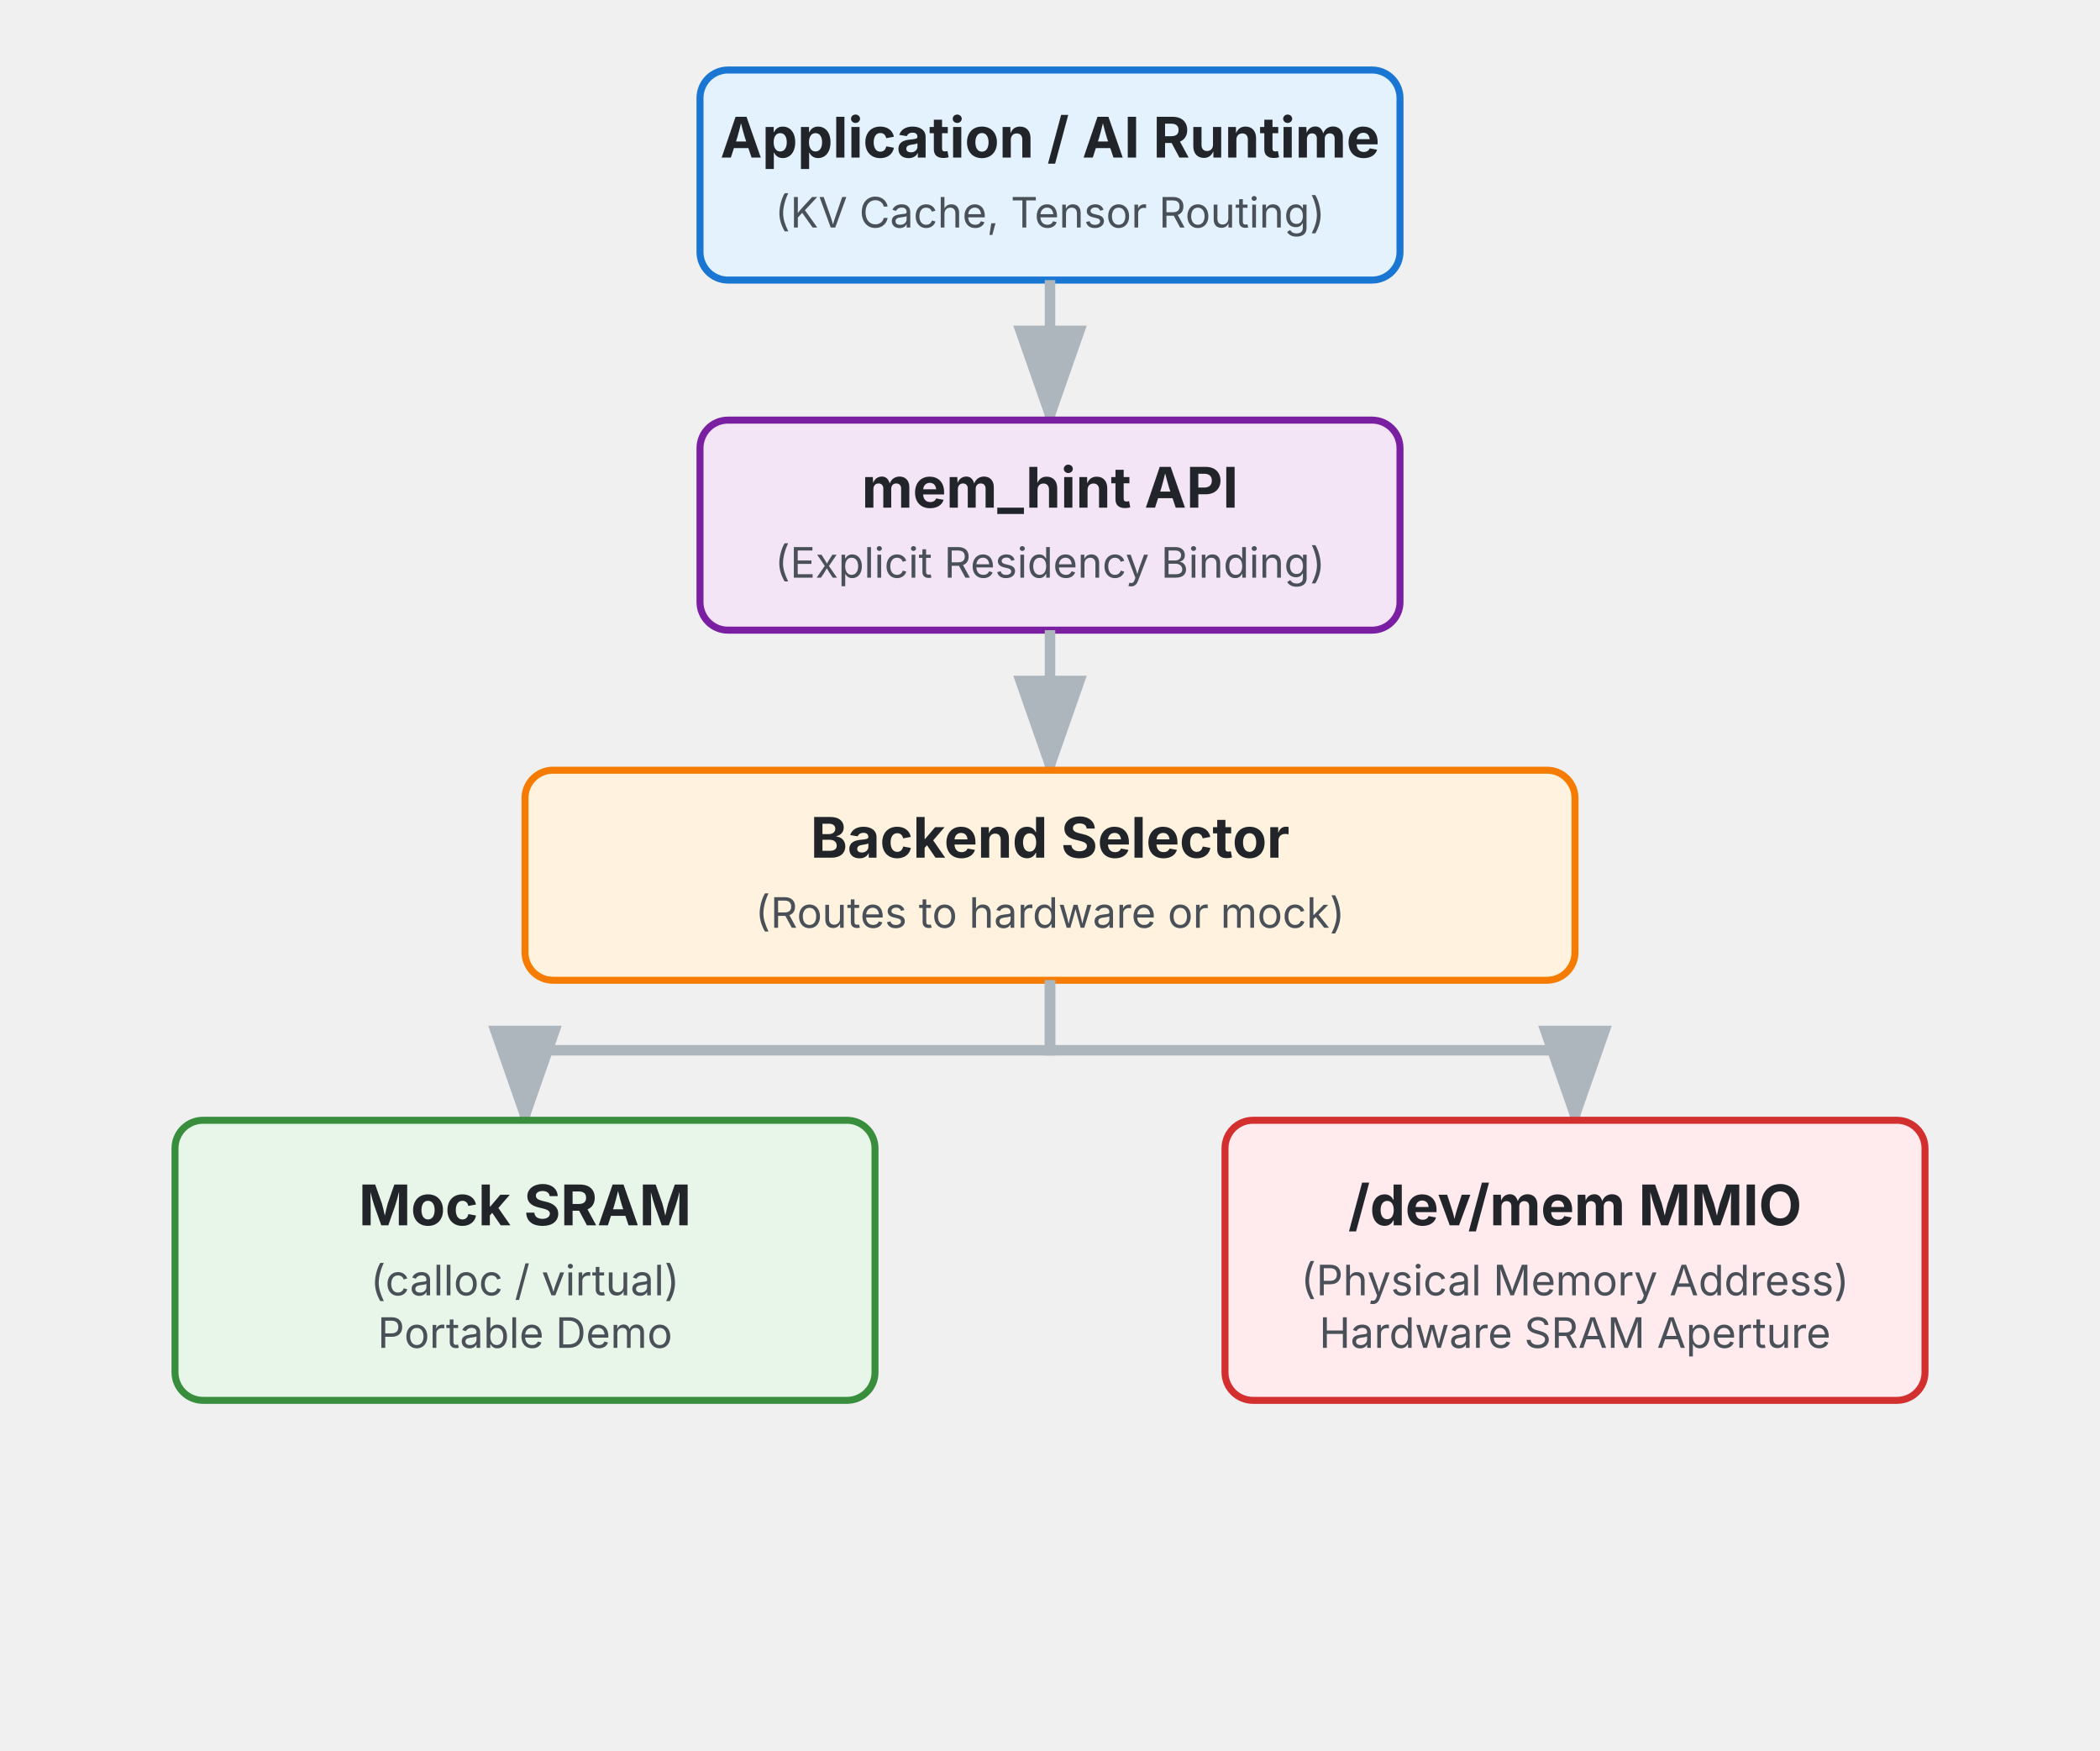
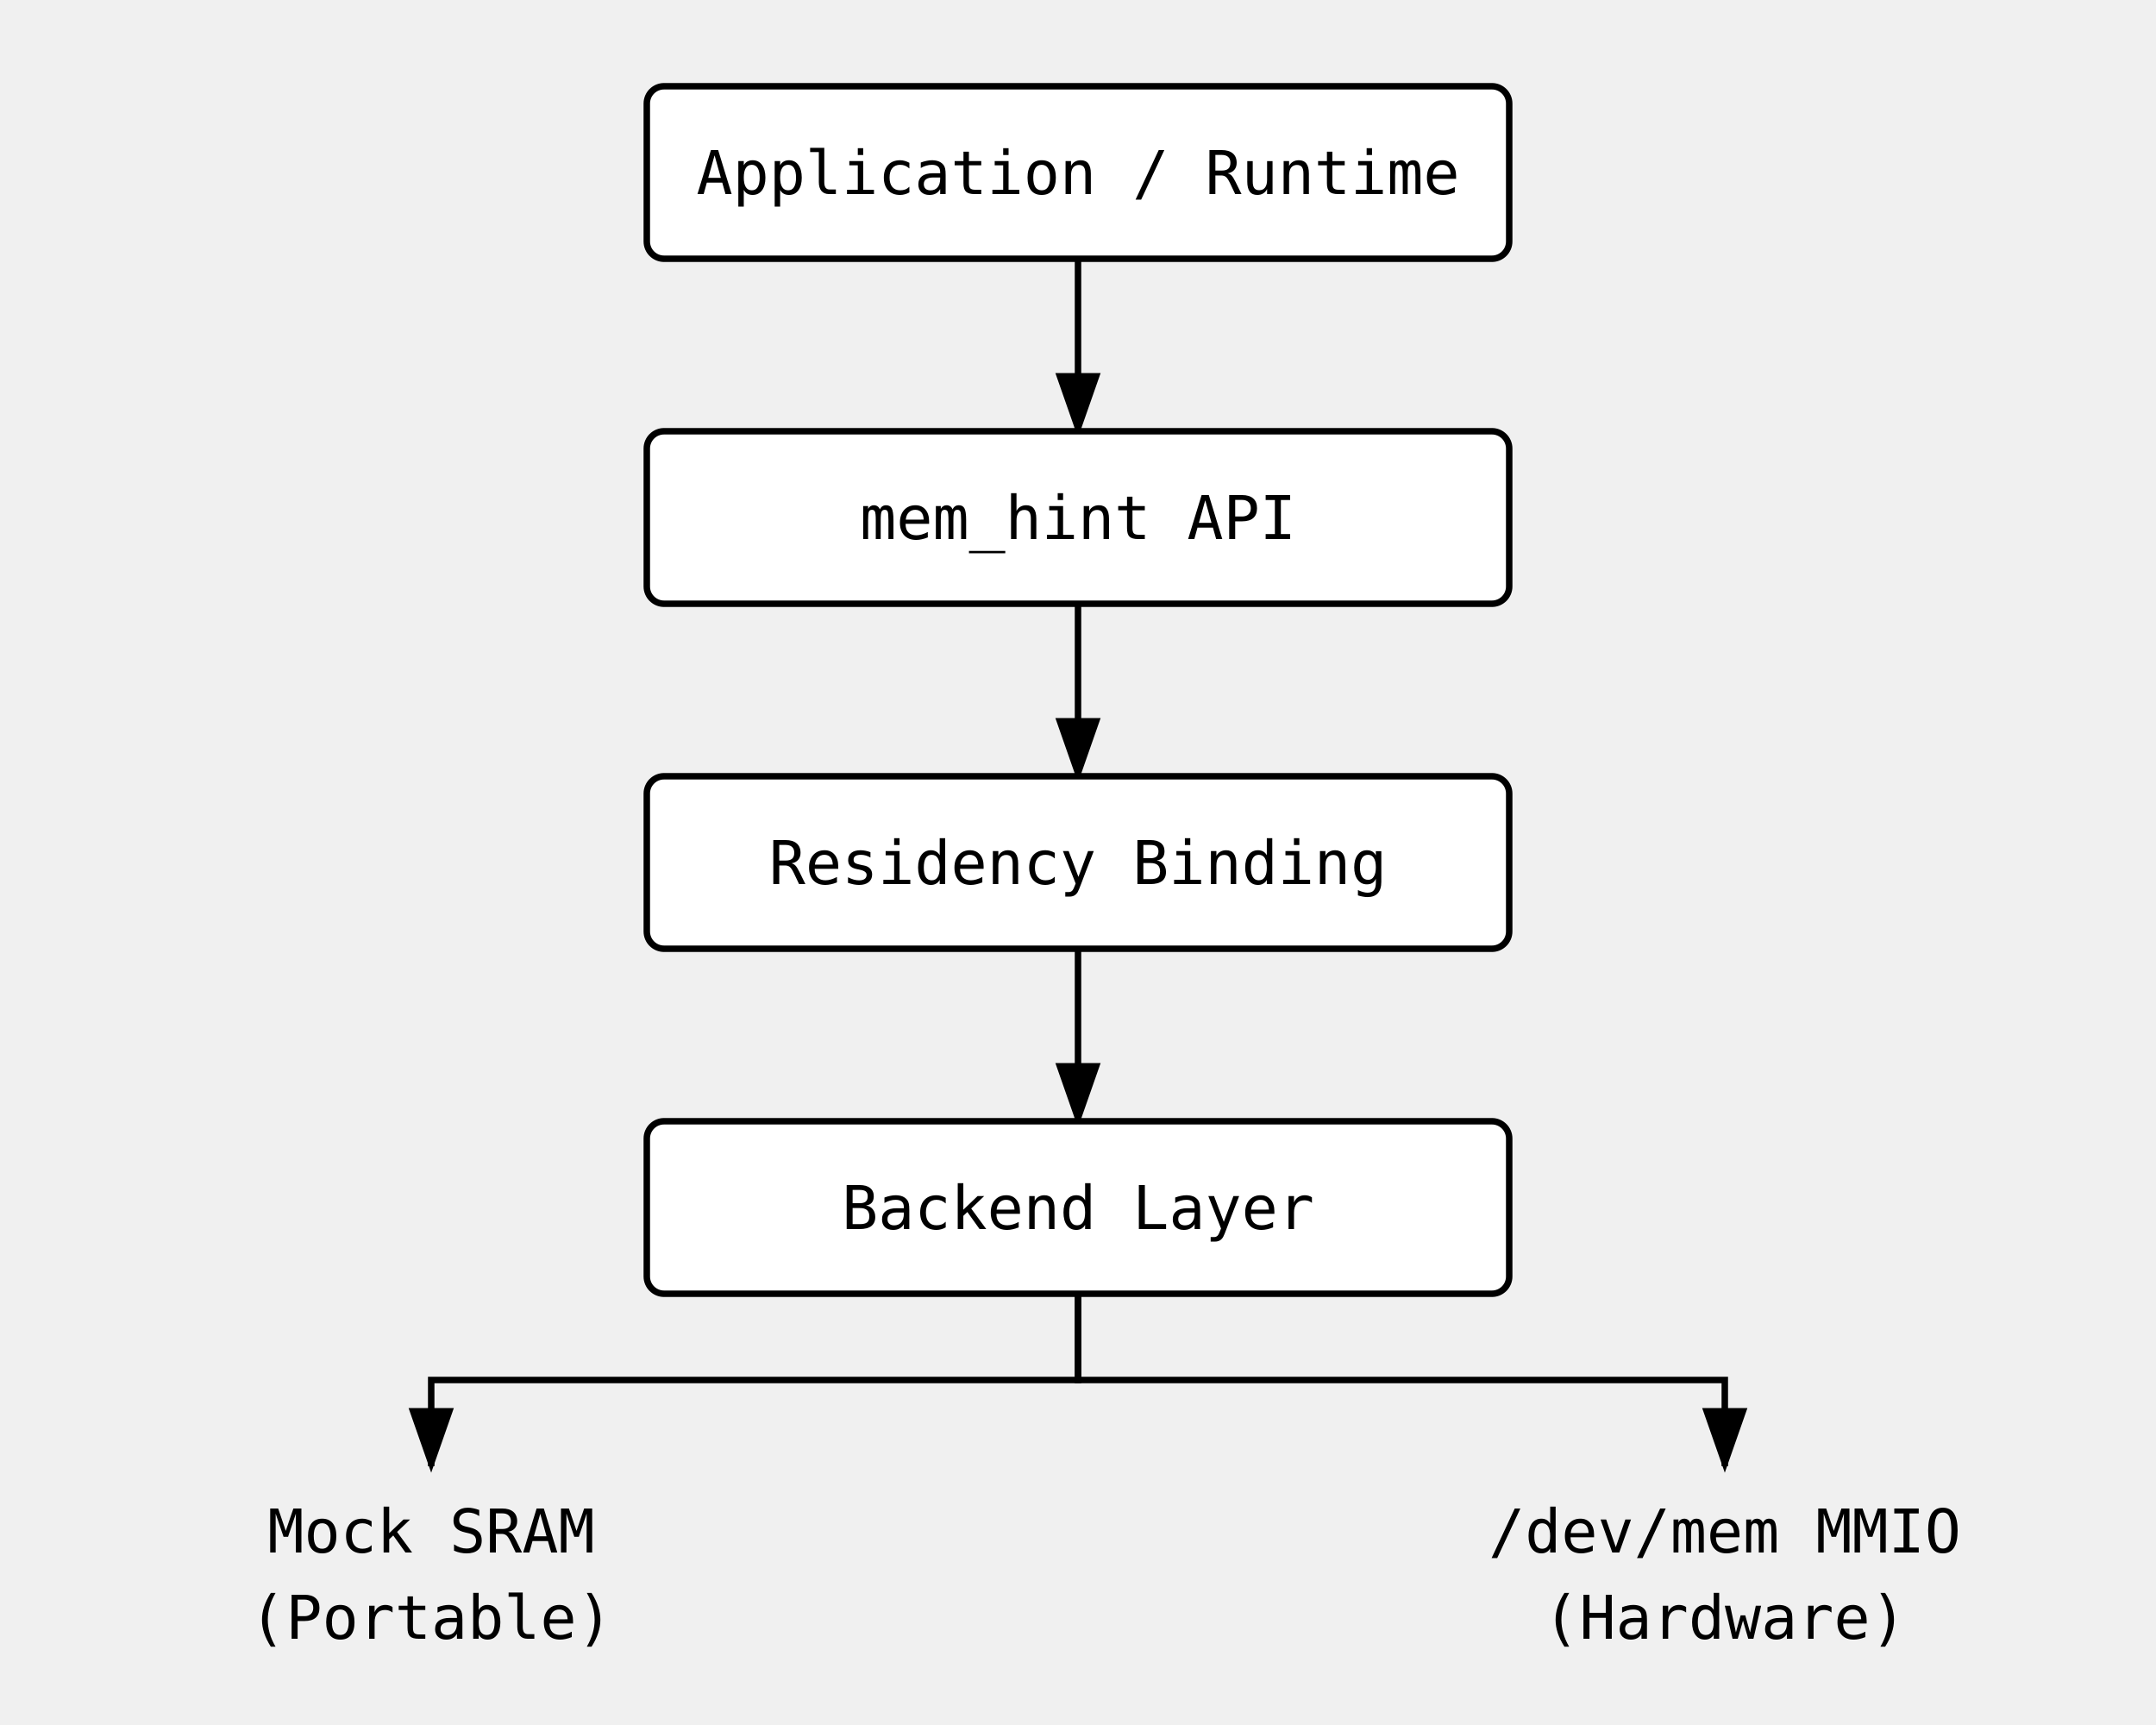
- <svg xmlns="http://www.w3.org/2000/svg" viewBox="0 0 600 500">
+ <svg xmlns="http://www.w3.org/2000/svg" viewBox="0 0 500 400">
  <defs>
    <style>
-       .box { fill: #f8f9fa; stroke: #343a40; stroke-width: 2; rx: 8; ry: 8; }
-       .text-title { font-family: -apple-system, sans-serif; font-weight: bold; font-size: 16px; fill: #212529; text-anchor: middle; }
-       .text-desc { font-family: -apple-system, sans-serif; font-size: 12px; fill: #495057; text-anchor: middle; }
-       .line { stroke: #adb5bd; stroke-width: 3; fill: none; }
-       .arrow { fill: #adb5bd; }
-       .bg-app { fill: #e3f2fd; stroke: #1976d2; }
-       .bg-api { fill: #f3e5f5; stroke: #7b1fa2; }
-       .bg-selector { fill: #fff3e0; stroke: #f57c00; }
-       .bg-mock { fill: #e8f5e9; stroke: #388e3c; }
-       .bg-hw { fill: #ffebee; stroke: #d32f2f; }
+       .box { fill: #fff; stroke: #000; stroke-width: 1.5; rx: 4; ry: 4; }
+       .text { font-family: monospace; font-size: 14px; text-anchor: middle; }
+       .line { stroke: #000; stroke-width: 1.5; fill: none; }
+       .arrow { fill: #000; }
    </style>
-     <marker id="arrowhead" markerWidth="10" markerHeight="7" refX="9" refY="3.5" orient="auto">
+     <marker id="arr" markerWidth="10" markerHeight="7" refX="9" refY="3.5" orient="auto">
      <polygon points="0 0, 10 3.5, 0 7" class="arrow" />
    </marker>
  </defs>
-   <rect x="200" y="20" width="200" height="60" class="box bg-app" />
-   <text x="300" y="45" class="text-title">Application / AI Runtime</text>
-   <text x="300" y="65" class="text-desc">(KV Cache, Tensor Routing)</text>
-   <line x1="300" y1="80" x2="300" y2="120" class="line" marker-end="url(#arrowhead)" />
-   <rect x="200" y="120" width="200" height="60" class="box bg-api" />
-   <text x="300" y="145" class="text-title">mem_hint API</text>
-   <text x="300" y="165" class="text-desc">(Explicit Residency Binding)</text>
-   <line x1="300" y1="180" x2="300" y2="220" class="line" marker-end="url(#arrowhead)" />
-   <rect x="150" y="220" width="300" height="60" class="box bg-selector" />
-   <text x="300" y="245" class="text-title">Backend Selector</text>
-   <text x="300" y="265" class="text-desc">(Routes to hardware or mock)</text>
-   <path d="M 300 280 L 300 300 L 150 300 L 150 320" class="line" marker-end="url(#arrowhead)" />
-   <path d="M 300 280 L 300 300 L 450 300 L 450 320" class="line" marker-end="url(#arrowhead)" />
-   <rect x="50" y="320" width="200" height="80" class="box bg-mock" />
-   <text x="150" y="350" class="text-title">Mock SRAM</text>
-   <text x="150" y="370" class="text-desc">(calloc / virtual)</text>
-   <text x="150" y="385" class="text-desc">Portable Demo</text>
-   <rect x="350" y="320" width="200" height="80" class="box bg-hw" />
-   <text x="450" y="350" class="text-title">/dev/mem MMIO</text>
-   <text x="450" y="370" class="text-desc">(Physical Memory Address)</text>
-   <text x="450" y="385" class="text-desc">Hardware SRAM Aperture</text>
+   <rect x="150" y="20" width="200" height="40" class="box" />
+   <text x="250" y="45" class="text">Application / Runtime</text>
+   <line x1="250" y1="60" x2="250" y2="100" class="line" marker-end="url(#arr)" />
+   <rect x="150" y="100" width="200" height="40" class="box" />
+   <text x="250" y="125" class="text">mem_hint API</text>
+   <line x1="250" y1="140" x2="250" y2="180" class="line" marker-end="url(#arr)" />
+   <rect x="150" y="180" width="200" height="40" class="box" />
+   <text x="250" y="205" class="text">Residency Binding</text>
+   <line x1="250" y1="220" x2="250" y2="260" class="line" marker-end="url(#arr)" />
+   <rect x="150" y="260" width="200" height="40" class="box" />
+   <text x="250" y="285" class="text">Backend Layer</text>
+   <path d="M 250 300 L 250 320 L 100 320 L 100 340" class="line" marker-end="url(#arr)" />
+   <path d="M 250 300 L 250 320 L 400 320 L 400 340" class="line" marker-end="url(#arr)" />
+   <text x="100" y="360" class="text">Mock SRAM</text>
+   <text x="100" y="380" class="text">(Portable)</text>
+   <text x="400" y="360" class="text">/dev/mem MMIO</text>
+   <text x="400" y="380" class="text">(Hardware)</text>
</svg>
